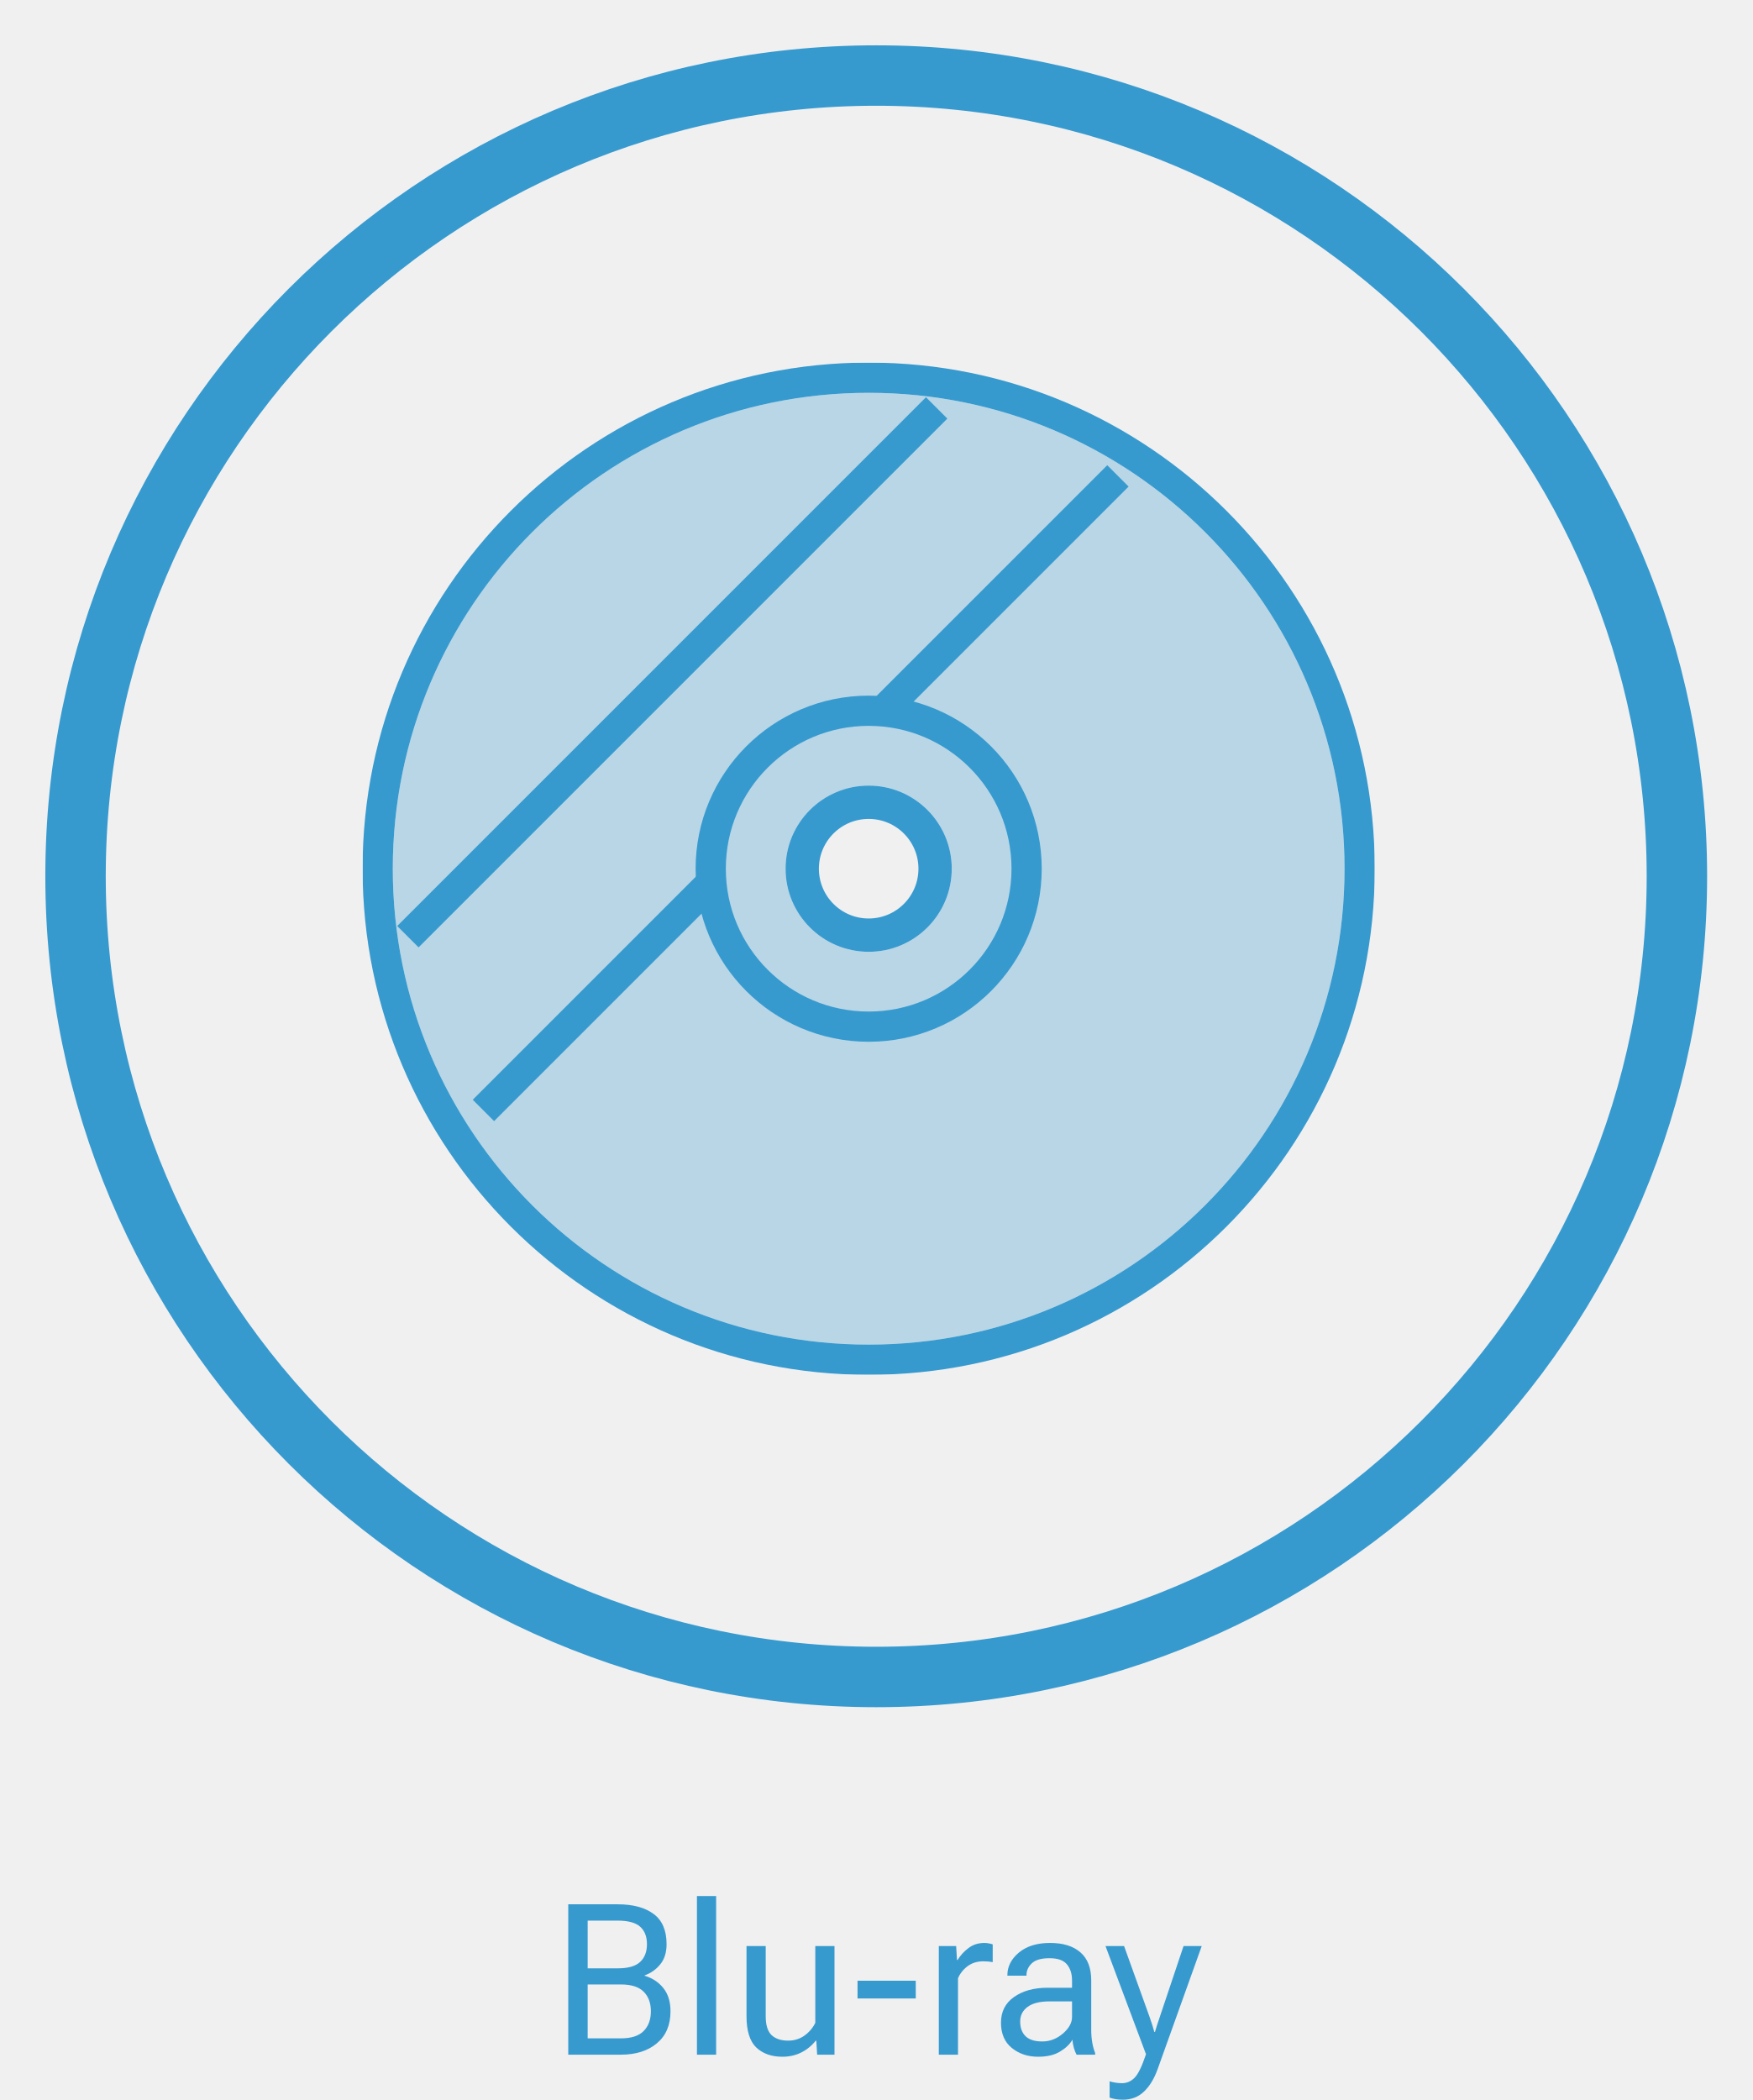
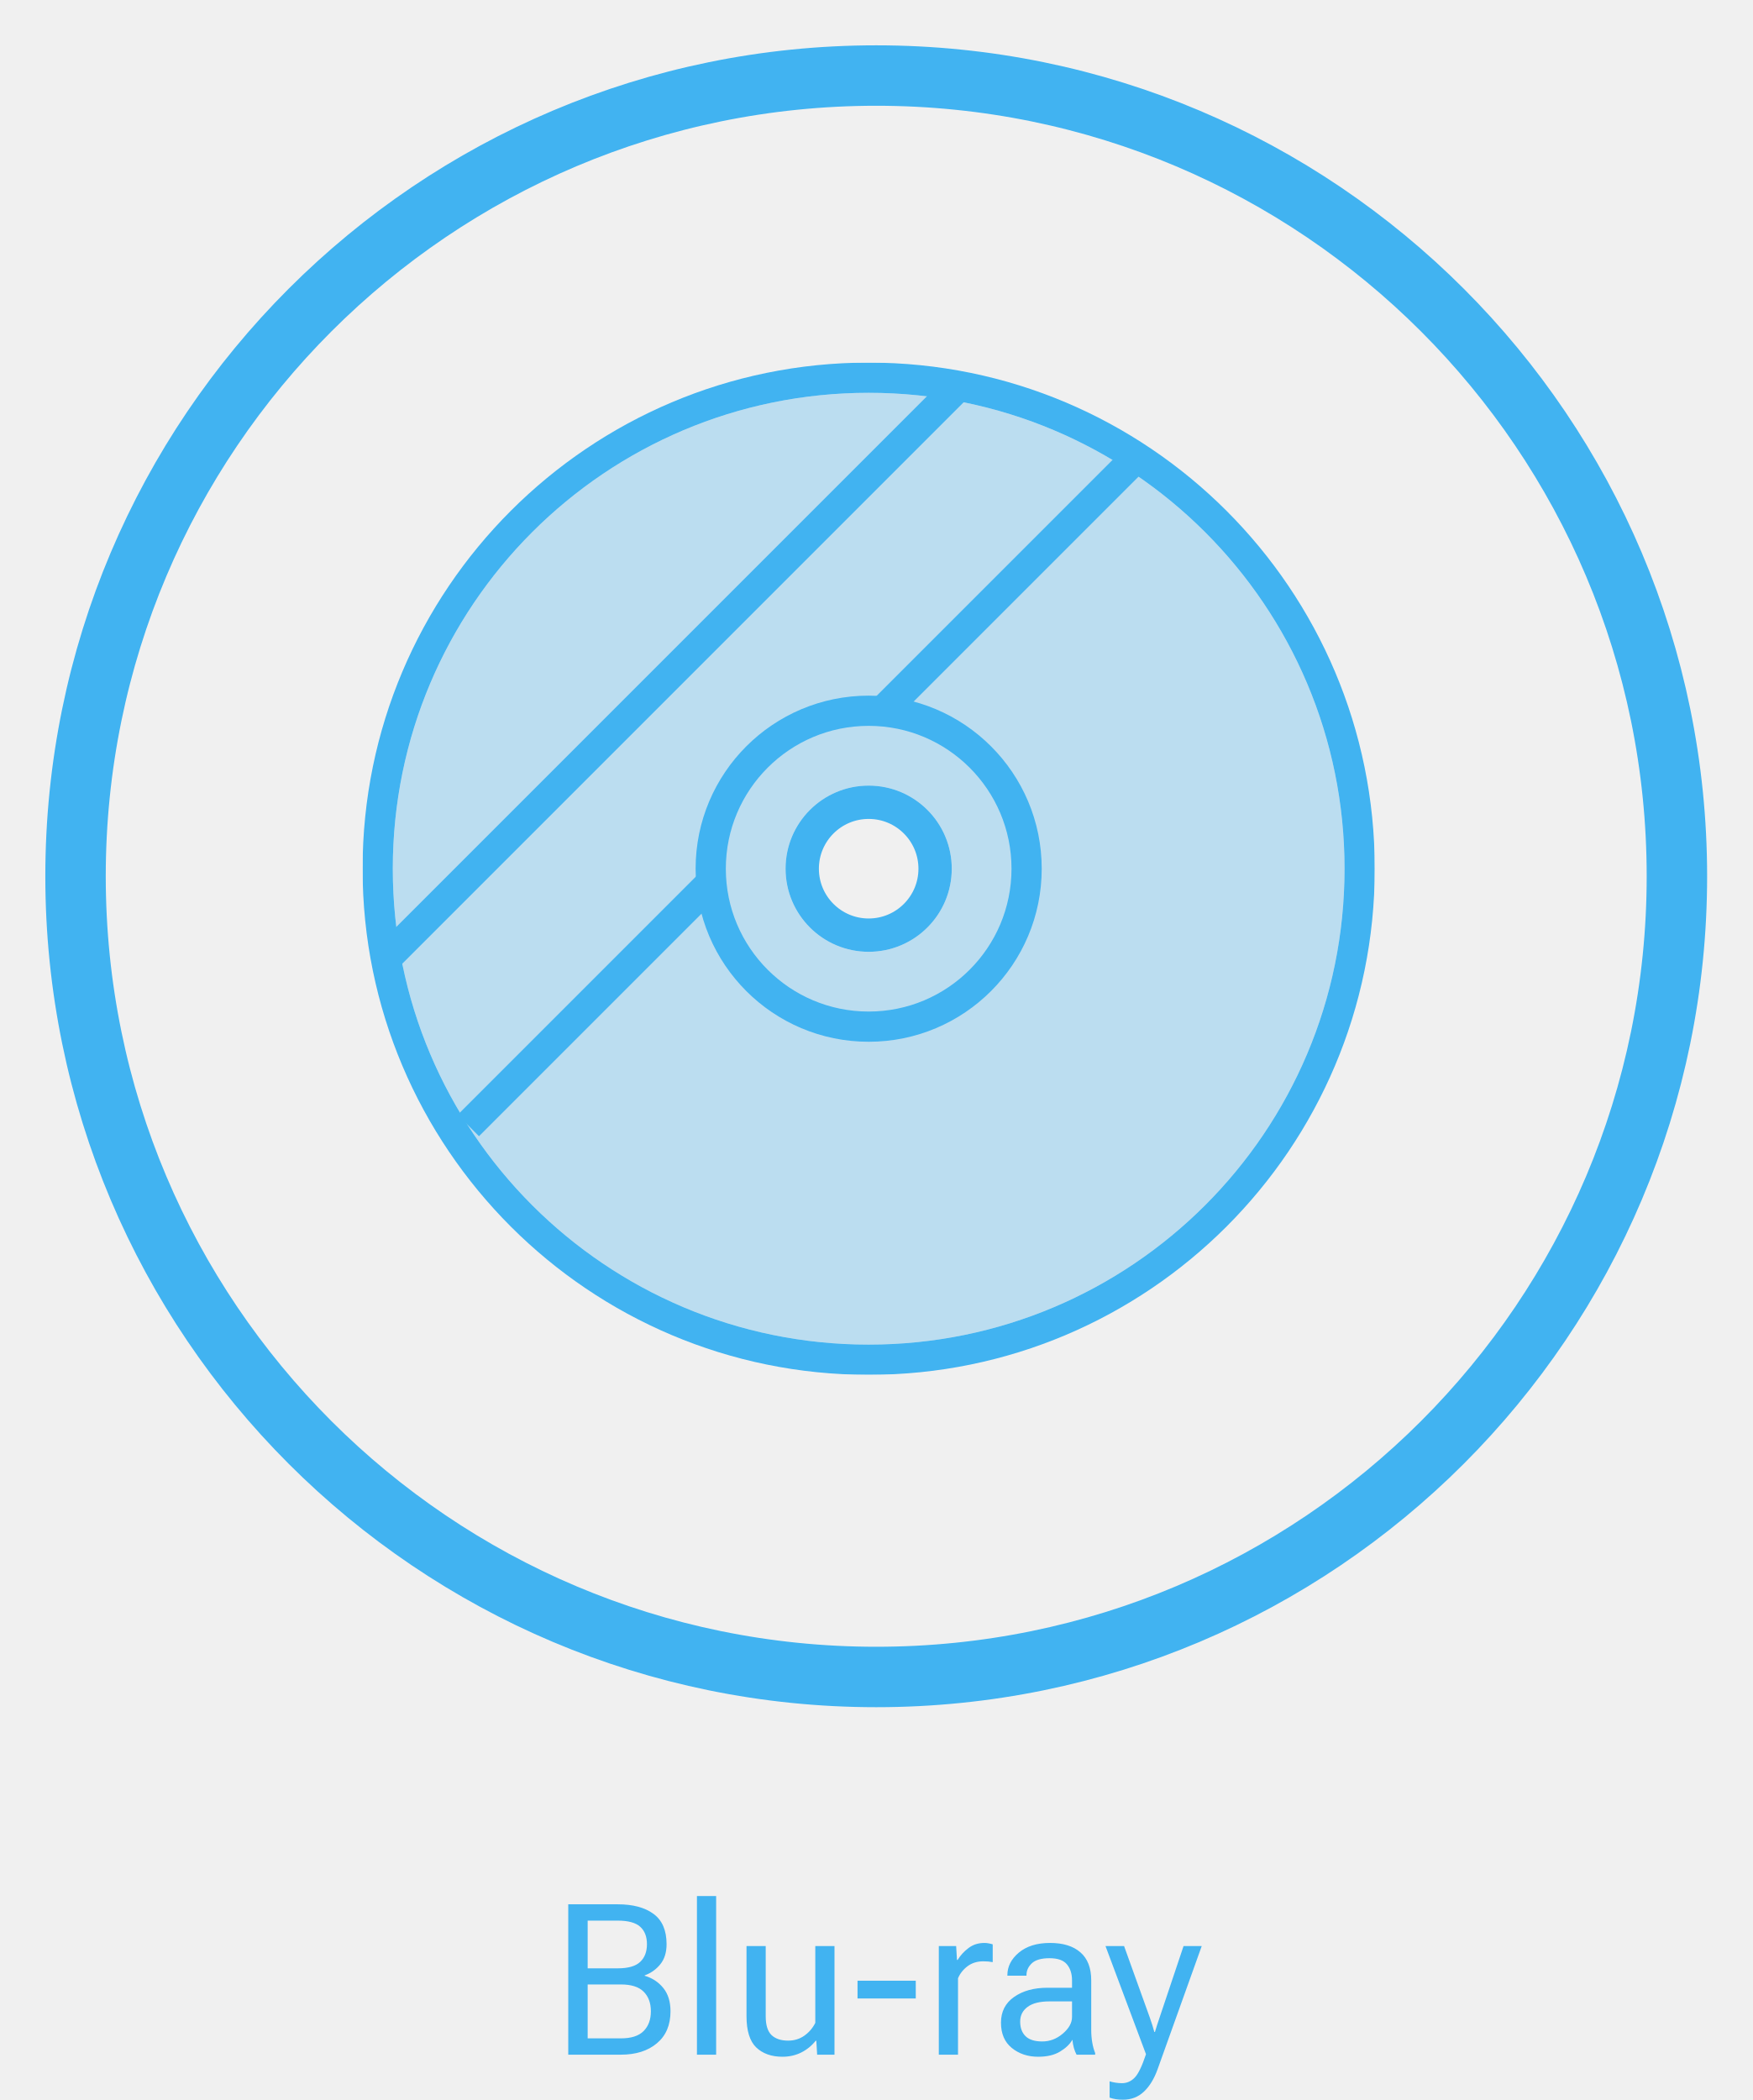
<svg xmlns="http://www.w3.org/2000/svg" width="116" height="139" viewBox="0 0 116 139" fill="none">
-   <circle cx="58" cy="58" r="53" stroke="#379ACF" stroke-width="4" />
+   <circle cx="58" cy="58" r="53" stroke="#41B3F1" stroke-width="4" />
  <mask id="path-2-outside-1_193_2925" maskUnits="userSpaceOnUse" x="24" y="24" width="67" height="67" fill="black">
    <rect fill="white" x="24" y="24" width="67" height="67" />
    <path d="M57.5 26C74.897 26 89 40.103 89 57.5C89 74.897 74.897 89 57.5 89C40.103 89 26 74.897 26 57.5C26 40.103 40.103 26 57.5 26ZM57.5 52C54.462 52 52 54.462 52 57.5C52 60.538 54.462 63 57.5 63C60.538 63 63 60.538 63 57.5C63 54.462 60.538 52 57.5 52Z" />
  </mask>
-   <path d="M57.5 26C74.897 26 89 40.103 89 57.5C89 74.897 74.897 89 57.5 89C40.103 89 26 74.897 26 57.5C26 40.103 40.103 26 57.5 26ZM57.5 52C54.462 52 52 54.462 52 57.5C52 60.538 54.462 63 57.5 63C60.538 63 63 60.538 63 57.5C63 54.462 60.538 52 57.5 52Z" fill="#379ACF" fill-opacity="0.3" />
-   <path d="M57.5 26V28C73.792 28 87 41.208 87 57.5H89H91C91 38.998 76.001 24 57.5 24V26ZM89 57.5H87C87 73.792 73.792 87 57.5 87V89V91C76.001 91 91 76.001 91 57.5H89ZM57.5 89V87C41.208 87 28 73.792 28 57.5H26H24C24 76.001 38.998 91 57.5 91V89ZM26 57.5H28C28 41.208 41.208 28 57.5 28V26V24C38.998 24 24 38.998 24 57.5H26ZM57.5 52V50C53.358 50 50 53.358 50 57.5H52H54C54 55.567 55.567 54 57.5 54V52ZM52 57.5H50C50 61.642 53.358 65 57.5 65V63V61C55.567 61 54 59.433 54 57.5H52ZM57.5 63V65C61.642 65 65 61.642 65 57.5H63H61C61 59.433 59.433 61 57.5 61V63ZM63 57.5H65C65 53.358 61.642 50 57.5 50V52V54C59.433 54 61 55.567 61 57.5H63Z" fill="#379ACF" mask="url(#path-2-outside-1_193_2925)" />
-   <circle cx="57.5" cy="57.5" r="10.455" stroke="#379ACF" stroke-width="2" />
-   <path d="M58.5 47L74 31.5" stroke="#379ACF" stroke-width="2" />
-   <path d="M32 73.5L47 58.5" stroke="#379ACF" stroke-width="2" />
-   <path d="M27 62L62 27" stroke="#379ACF" stroke-width="2" />
-   <circle cx="57.5" cy="57.5" r="4.295" stroke="#379ACF" stroke-width="2" />
-   <path d="M37.615 136V126.047H40.897C41.899 126.047 42.688 126.259 43.262 126.683C43.836 127.106 44.123 127.774 44.123 128.686C44.123 129.232 43.984 129.677 43.706 130.019C43.428 130.36 43.084 130.604 42.674 130.75V130.777C43.175 130.923 43.585 131.192 43.904 131.584C44.223 131.976 44.383 132.491 44.383 133.129C44.383 134.04 44.082 134.747 43.48 135.248C42.883 135.749 42.09 136 41.102 136H37.615ZM38.9 134.92H41.102C41.785 134.92 42.286 134.758 42.605 134.435C42.925 134.111 43.084 133.676 43.084 133.129C43.084 132.582 42.925 132.149 42.605 131.83C42.286 131.511 41.785 131.352 41.102 131.352H38.9V134.92ZM38.9 130.285H40.897C41.58 130.285 42.072 130.144 42.373 129.861C42.674 129.579 42.824 129.187 42.824 128.686C42.824 128.184 42.674 127.799 42.373 127.53C42.072 127.261 41.58 127.127 40.897 127.127H38.9V130.285ZM46.133 136V125.5H47.404V136H46.133ZM49.414 133.45V128.809H50.685V133.464C50.685 134.038 50.813 134.451 51.068 134.701C51.328 134.947 51.695 135.07 52.169 135.07C52.575 135.07 52.932 134.961 53.242 134.742C53.552 134.523 53.794 134.241 53.967 133.895V128.809H55.238V136H54.09L54.035 135.077H53.994C53.734 135.405 53.415 135.665 53.037 135.856C52.663 136.043 52.249 136.137 51.793 136.137C51.068 136.137 50.49 135.932 50.057 135.521C49.628 135.107 49.414 134.416 49.414 133.45ZM56.763 132.281V131.105H60.618V132.281H56.763ZM62.143 136V128.809H63.291L63.346 129.731H63.387C63.569 129.431 63.808 129.169 64.105 128.945C64.401 128.717 64.754 128.604 65.164 128.604C65.264 128.604 65.369 128.615 65.478 128.638C65.588 128.66 65.665 128.681 65.711 128.699V129.875C65.62 129.857 65.524 129.843 65.424 129.834C65.324 129.825 65.214 129.82 65.096 129.82C64.686 129.82 64.337 129.927 64.05 130.142C63.763 130.356 63.551 130.622 63.414 130.941V136H62.143ZM66.258 133.881C66.258 133.152 66.547 132.584 67.126 132.179C67.705 131.773 68.441 131.57 69.334 131.57H70.961V131.078C70.961 130.645 70.849 130.294 70.626 130.025C70.403 129.752 70.018 129.615 69.471 129.615C68.924 129.615 68.532 129.729 68.295 129.957C68.062 130.18 67.946 130.44 67.946 130.736V130.771H66.682V130.736C66.682 130.167 66.935 129.67 67.44 129.246C67.951 128.818 68.639 128.604 69.505 128.604C70.371 128.604 71.041 128.811 71.515 129.226C71.993 129.64 72.232 130.258 72.232 131.078V134.359C72.232 134.656 72.255 134.936 72.301 135.2C72.346 135.46 72.41 135.69 72.492 135.891V136H71.262C71.198 135.886 71.139 135.738 71.084 135.556C71.034 135.373 71.002 135.191 70.988 135.009C70.82 135.305 70.546 135.567 70.168 135.795C69.794 136.023 69.311 136.137 68.719 136.137C68.035 136.137 67.454 135.943 66.976 135.556C66.497 135.168 66.258 134.61 66.258 133.881ZM67.529 133.812C67.529 134.223 67.648 134.544 67.885 134.776C68.122 135.009 68.491 135.125 68.992 135.125C69.493 135.125 69.947 134.952 70.353 134.605C70.758 134.259 70.961 133.892 70.961 133.505V132.473H69.471C68.833 132.473 68.35 132.593 68.022 132.835C67.693 133.076 67.529 133.402 67.529 133.812ZM73.449 138.844V137.764C73.568 137.8 73.7 137.83 73.846 137.853C73.992 137.875 74.133 137.887 74.269 137.887C74.588 137.887 74.867 137.766 75.103 137.524C75.341 137.287 75.591 136.77 75.856 135.973V135.966L73.176 128.809H74.406L76.108 133.539C76.172 133.721 76.229 133.892 76.279 134.052C76.329 134.211 76.373 134.359 76.409 134.496H76.45C76.491 134.359 76.537 134.211 76.587 134.052C76.642 133.892 76.699 133.721 76.758 133.539L78.344 128.809H79.547L76.628 136.957C76.4 137.595 76.097 138.092 75.719 138.447C75.345 138.803 74.885 138.98 74.338 138.98C74.156 138.98 73.994 138.969 73.853 138.946C73.711 138.924 73.577 138.889 73.449 138.844Z" fill="#379ACF" />
+   <path d="M57.5 26C74.897 26 89 40.103 89 57.5C89 74.897 74.897 89 57.5 89C40.103 89 26 74.897 26 57.5C26 40.103 40.103 26 57.5 26ZM57.5 52C54.462 52 52 54.462 52 57.5C52 60.538 54.462 63 57.5 63C60.538 63 63 60.538 63 57.5C63 54.462 60.538 52 57.5 52Z" fill="#41B3F1" fill-opacity="0.3" />
+   <path d="M57.5 26V28C73.792 28 87 41.208 87 57.5H89H91C91 38.998 76.001 24 57.5 24V26ZM89 57.5H87C87 73.792 73.792 87 57.5 87V89V91C76.001 91 91 76.001 91 57.5H89ZM57.5 89V87C41.208 87 28 73.792 28 57.5H26H24C24 76.001 38.998 91 57.5 91V89ZM26 57.5H28C28 41.208 41.208 28 57.5 28V26V24C38.998 24 24 38.998 24 57.5H26ZM57.5 52V50C53.358 50 50 53.358 50 57.5H52H54C54 55.567 55.567 54 57.5 54V52ZM52 57.5H50C50 61.642 53.358 65 57.5 65V63V61C55.567 61 54 59.433 54 57.5H52ZM57.5 63V65C61.642 65 65 61.642 65 57.5H63H61C61 59.433 59.433 61 57.5 61V63ZM63 57.5H65C65 53.358 61.642 50 57.5 50V52V54C59.433 54 61 55.567 61 57.5H63Z" fill="#41B3F1" mask="url(#path-2-outside-1_193_2925)" />
+   <circle cx="57.5" cy="57.5" r="10.455" stroke="#41B3F1" stroke-width="2" />
+   <path d="M58.5 47L75 30.5" stroke="#41B3F1" stroke-width="2" />
+   <path d="M31 74.5L47 58.5" stroke="#41B3F1" stroke-width="2" />
+   <path d="M25.5 63.5L63.5 25.5" stroke="#41B3F1" stroke-width="2" />
+   <circle cx="57.5" cy="57.5" r="4.295" stroke="#41B3F1" stroke-width="2" />
+   <path d="M37.615 136V126.047H40.897C41.899 126.047 42.688 126.259 43.262 126.683C43.836 127.106 44.123 127.774 44.123 128.686C44.123 129.232 43.984 129.677 43.706 130.019C43.428 130.36 43.084 130.604 42.674 130.75V130.777C43.175 130.923 43.585 131.192 43.904 131.584C44.223 131.976 44.383 132.491 44.383 133.129C44.383 134.04 44.082 134.747 43.48 135.248C42.883 135.749 42.09 136 41.102 136H37.615ZM38.9 134.92H41.102C41.785 134.92 42.286 134.758 42.605 134.435C42.925 134.111 43.084 133.676 43.084 133.129C43.084 132.582 42.925 132.149 42.605 131.83C42.286 131.511 41.785 131.352 41.102 131.352H38.9V134.92ZM38.9 130.285H40.897C41.58 130.285 42.072 130.144 42.373 129.861C42.674 129.579 42.824 129.187 42.824 128.686C42.824 128.184 42.674 127.799 42.373 127.53C42.072 127.261 41.58 127.127 40.897 127.127H38.9V130.285ZM46.133 136V125.5H47.404V136H46.133ZM49.414 133.45V128.809H50.685V133.464C50.685 134.038 50.813 134.451 51.068 134.701C51.328 134.947 51.695 135.07 52.169 135.07C52.575 135.07 52.932 134.961 53.242 134.742C53.552 134.523 53.794 134.241 53.967 133.895V128.809H55.238V136H54.09L54.035 135.077H53.994C53.734 135.405 53.415 135.665 53.037 135.856C52.663 136.043 52.249 136.137 51.793 136.137C51.068 136.137 50.49 135.932 50.057 135.521C49.628 135.107 49.414 134.416 49.414 133.45ZM56.763 132.281V131.105H60.618V132.281H56.763ZM62.143 136V128.809H63.291L63.346 129.731H63.387C63.569 129.431 63.808 129.169 64.105 128.945C64.401 128.717 64.754 128.604 65.164 128.604C65.264 128.604 65.369 128.615 65.478 128.638C65.588 128.66 65.665 128.681 65.711 128.699V129.875C65.62 129.857 65.524 129.843 65.424 129.834C65.324 129.825 65.214 129.82 65.096 129.82C64.686 129.82 64.337 129.927 64.05 130.142C63.763 130.356 63.551 130.622 63.414 130.941V136H62.143ZM66.258 133.881C66.258 133.152 66.547 132.584 67.126 132.179C67.705 131.773 68.441 131.57 69.334 131.57H70.961V131.078C70.961 130.645 70.849 130.294 70.626 130.025C70.403 129.752 70.018 129.615 69.471 129.615C68.924 129.615 68.532 129.729 68.295 129.957C68.062 130.18 67.946 130.44 67.946 130.736V130.771H66.682V130.736C66.682 130.167 66.935 129.67 67.44 129.246C67.951 128.818 68.639 128.604 69.505 128.604C70.371 128.604 71.041 128.811 71.515 129.226C71.993 129.64 72.232 130.258 72.232 131.078V134.359C72.232 134.656 72.255 134.936 72.301 135.2C72.346 135.46 72.41 135.69 72.492 135.891V136H71.262C71.198 135.886 71.139 135.738 71.084 135.556C71.034 135.373 71.002 135.191 70.988 135.009C70.82 135.305 70.546 135.567 70.168 135.795C69.794 136.023 69.311 136.137 68.719 136.137C68.035 136.137 67.454 135.943 66.976 135.556C66.497 135.168 66.258 134.61 66.258 133.881ZM67.529 133.812C67.529 134.223 67.648 134.544 67.885 134.776C68.122 135.009 68.491 135.125 68.992 135.125C69.493 135.125 69.947 134.952 70.353 134.605C70.758 134.259 70.961 133.892 70.961 133.505V132.473H69.471C68.833 132.473 68.35 132.593 68.022 132.835C67.693 133.076 67.529 133.402 67.529 133.812ZM73.449 138.844V137.764C73.568 137.8 73.7 137.83 73.846 137.853C73.992 137.875 74.133 137.887 74.269 137.887C74.588 137.887 74.867 137.766 75.103 137.524C75.341 137.287 75.591 136.77 75.856 135.973V135.966L73.176 128.809H74.406L76.108 133.539C76.172 133.721 76.229 133.892 76.279 134.052C76.329 134.211 76.373 134.359 76.409 134.496H76.45C76.491 134.359 76.537 134.211 76.587 134.052C76.642 133.892 76.699 133.721 76.758 133.539L78.344 128.809H79.547L76.628 136.957C76.4 137.595 76.097 138.092 75.719 138.447C75.345 138.803 74.885 138.98 74.338 138.98C74.156 138.98 73.994 138.969 73.853 138.946C73.711 138.924 73.577 138.889 73.449 138.844Z" fill="#41B3F1" />
</svg>
